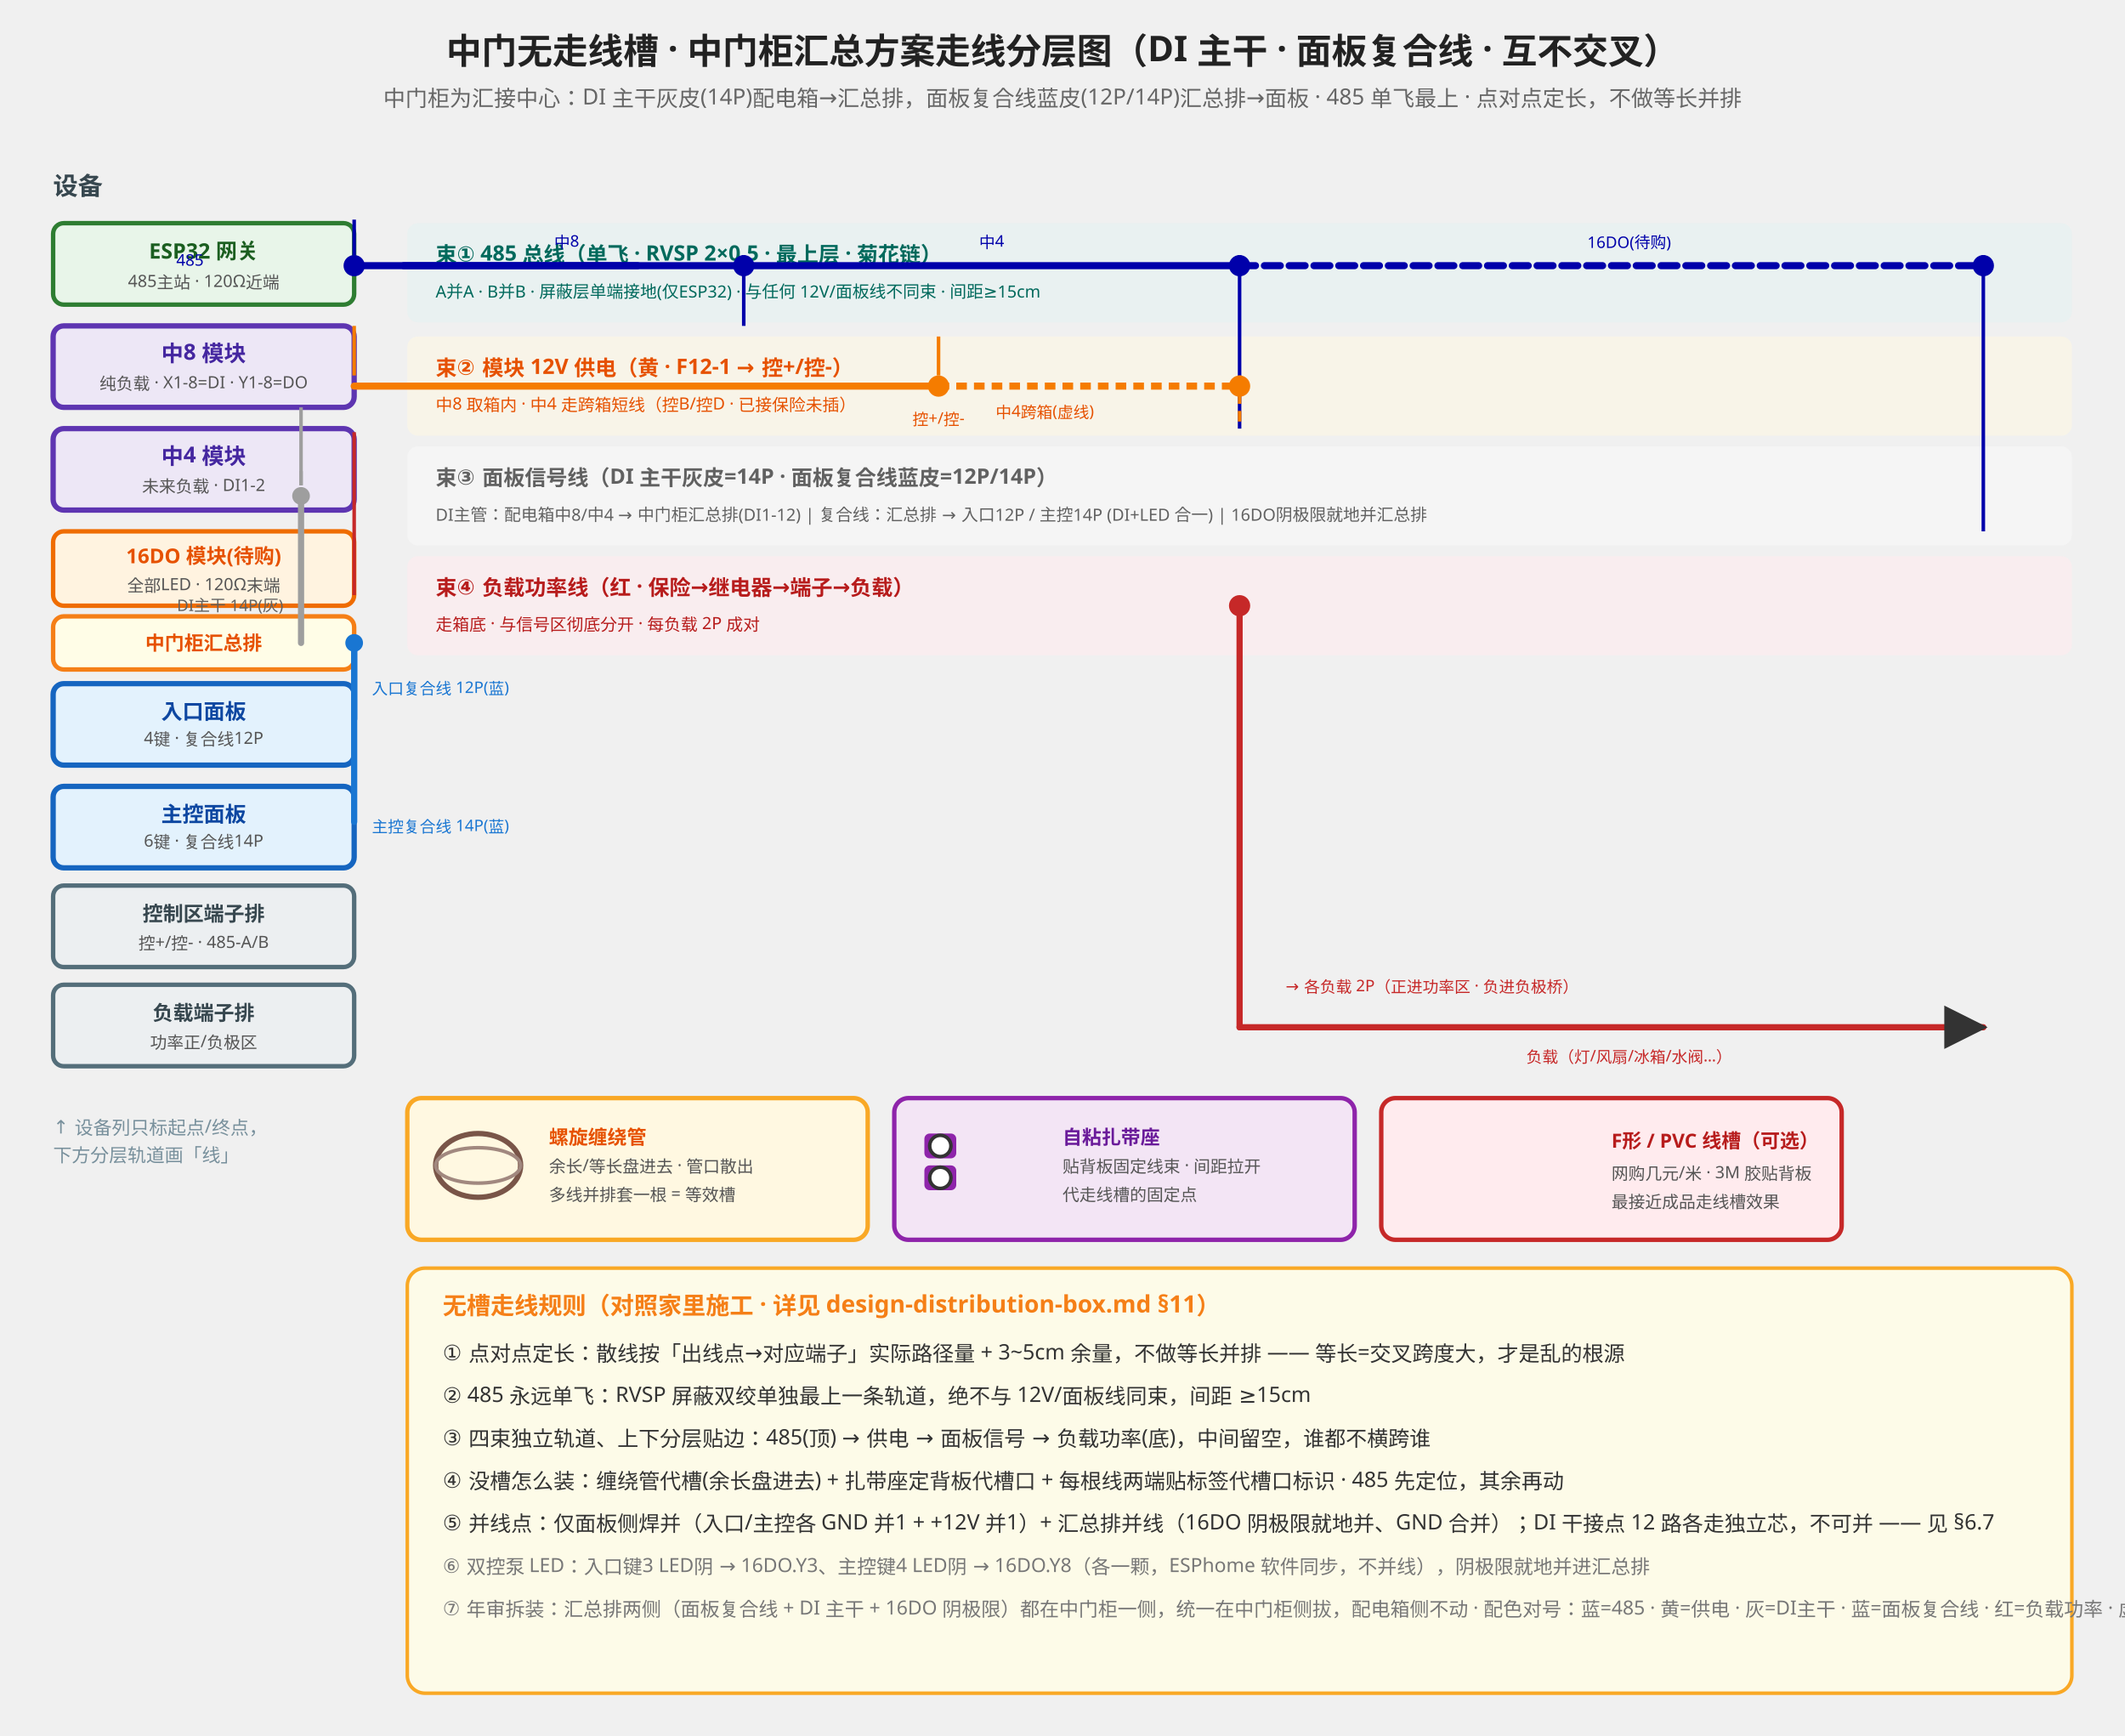
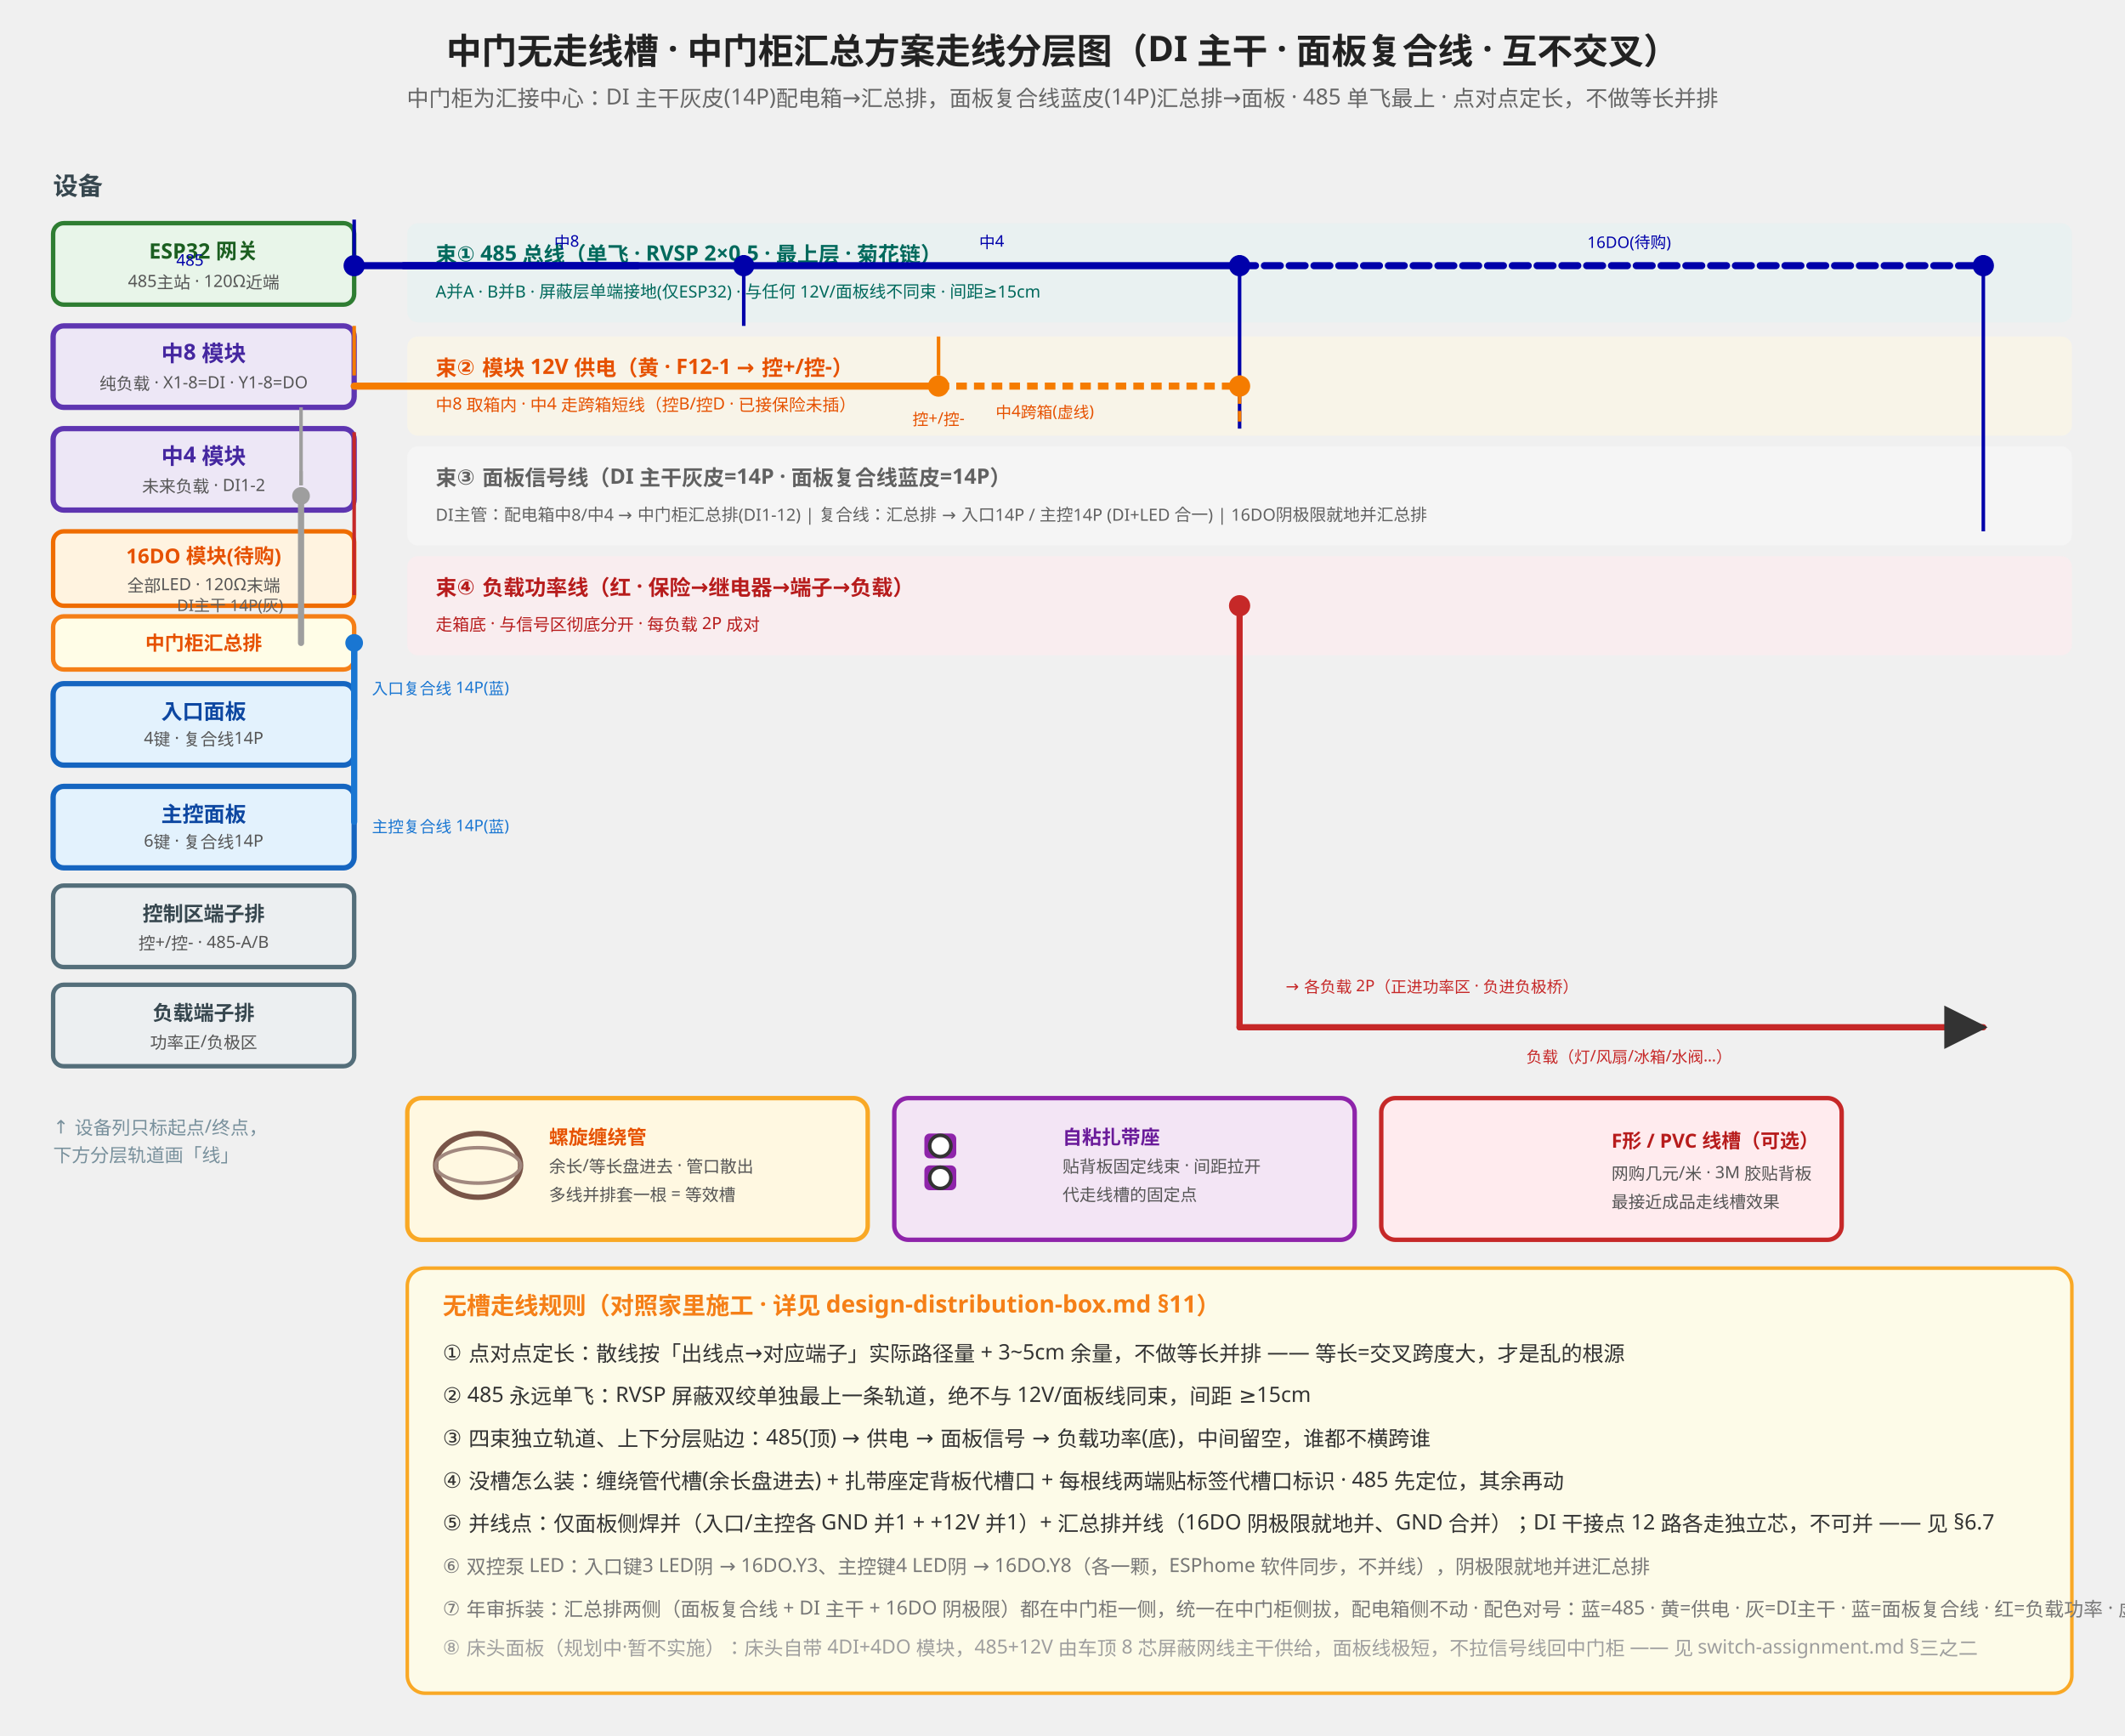
<svg xmlns="http://www.w3.org/2000/svg" viewBox="0 0 1200 980" width="1200" height="980" font-family="sans-serif">
  <defs>
    <marker id="arrow" viewBox="0 0 10 10" refX="9" refY="5" markerWidth="7" markerHeight="7" orient="auto-start-reverse">
      <path d="M0,0 L10,5 L0,10 z" fill="#333" />
    </marker>
  </defs>
  <text x="600" y="36" text-anchor="middle" font-size="20" font-weight="bold" fill="#222">中门无走线槽 · 中门柜汇总方案走线分层图（DI 主干 · 面板复合线 · 互不交叉）</text>
-   <text x="600" y="60" text-anchor="middle" font-size="12.5" fill="#666">中门柜为汇接中心：DI 主干灰皮(14P)配电箱→汇总排，面板复合线蓝皮(12P/14P)汇总排→面板 · 485 单飞最上 · 点对点定长，不做等长并排</text>
+   <text x="600" y="60" text-anchor="middle" font-size="12.5" fill="#666">中门柜为汇接中心：DI 主干灰皮(14P)配电箱→汇总排，面板复合线蓝皮(14P)汇总排→面板 · 485 单飞最上 · 点对点定长，不做等长并排</text>
  <text x="30" y="110" font-size="14" font-weight="bold" fill="#37474f">设备</text>
  <rect x="30" y="126" width="170" height="46" rx="6" fill="#e8f5e9" stroke="#2e7d32" stroke-width="2.5" />
  <text x="115" y="146" text-anchor="middle" font-size="12" font-weight="bold" fill="#1b5e20">ESP32 网关</text>
  <text x="115" y="162" text-anchor="middle" font-size="9.5" fill="#555">485主站 · 120Ω近端</text>
  <rect x="30" y="184" width="170" height="46" rx="6" fill="#ede7f6" stroke="#5e35b1" stroke-width="3" />
  <text x="115" y="204" text-anchor="middle" font-size="12.5" font-weight="bold" fill="#4527a0">中8 模块</text>
  <text x="115" y="220" text-anchor="middle" font-size="9.5" fill="#555">纯负载 · X1-8=DI · Y1-8=DO</text>
  <rect x="30" y="242" width="170" height="46" rx="6" fill="#ede7f6" stroke="#5e35b1" stroke-width="3" />
  <text x="115" y="262" text-anchor="middle" font-size="12.5" font-weight="bold" fill="#4527a0">中4 模块</text>
  <text x="115" y="278" text-anchor="middle" font-size="9.5" fill="#555">未来负载 · DI1-2</text>
  <rect x="30" y="300" width="170" height="42" rx="6" fill="#fff3e0" stroke="#ef6c00" stroke-width="2.5" />
  <text x="115" y="318" text-anchor="middle" font-size="11.5" font-weight="bold" fill="#e65100">16DO 模块(待购)</text>
  <text x="115" y="334" text-anchor="middle" font-size="9.5" fill="#555">全部LED · 120Ω末端</text>
  <rect x="30" y="348" width="170" height="30" rx="6" fill="#fffde7" stroke="#f57f17" stroke-width="2.5" />
  <text x="115" y="367" text-anchor="middle" font-size="11" font-weight="bold" fill="#e65100">中门柜汇总排</text>
  <rect x="30" y="386" width="170" height="46" rx="6" fill="#e3f2fd" stroke="#1565c0" stroke-width="3" />
  <text x="115" y="406" text-anchor="middle" font-size="12" font-weight="bold" fill="#0d47a1">入口面板</text>
-   <text x="115" y="420" text-anchor="middle" font-size="9.5" fill="#555">4键 · 复合线12P</text>
+   <text x="115" y="420" text-anchor="middle" font-size="9.5" fill="#555">4键 · 复合线14P</text>
  <rect x="30" y="444" width="170" height="46" rx="6" fill="#e3f2fd" stroke="#1565c0" stroke-width="3" />
  <text x="115" y="464" text-anchor="middle" font-size="12" font-weight="bold" fill="#0d47a1">主控面板</text>
  <text x="115" y="478" text-anchor="middle" font-size="9.5" fill="#555">6键 · 复合线14P</text>
  <rect x="30" y="500" width="170" height="46" rx="6" fill="#eceff1" stroke="#546e7a" stroke-width="2.5" />
  <text x="115" y="520" text-anchor="middle" font-size="11.5" font-weight="bold" fill="#37474f">控制区端子排</text>
  <text x="115" y="536" text-anchor="middle" font-size="9.5" fill="#555">控+/控- · 485-A/B</text>
  <rect x="30" y="556" width="170" height="46" rx="6" fill="#eceff1" stroke="#546e7a" stroke-width="2.5" />
  <text x="115" y="576" text-anchor="middle" font-size="11.5" font-weight="bold" fill="#37474f">负载端子排</text>
  <text x="115" y="592" text-anchor="middle" font-size="9.5" fill="#555">功率正/负极区</text>
  <text x="30" y="640" font-size="10.5" fill="#78909c">↑ 设备列只标起点/终点，</text>
  <text x="30" y="656" font-size="10.5" fill="#78909c">   下方分层轨道画「线」</text>
  <rect x="230" y="126" width="940" height="56" rx="6" fill="#e0f2f1" opacity="0.45" />
  <text x="246" y="148" font-size="12" font-weight="bold" fill="#00695c">束① 485 总线（单飞 · RVSP 2×0.5 · 最上层 · 菊花链）</text>
  <text x="246" y="168" font-size="9.5" fill="#00695c">A并A · B并B · 屏蔽层单端接地(仅ESP32) · 与任何 12V/面板线不同束 · 间距≥15cm</text>
  <rect x="230" y="190" width="940" height="56" rx="6" fill="#fff8e1" opacity="0.55" />
  <text x="246" y="212" font-size="12" font-weight="bold" fill="#e65100">束② 模块 12V 供电（黄 · F12-1 → 控+/控-）</text>
  <text x="246" y="232" font-size="9.5" fill="#e65100">中8 取箱内 · 中4 走跨箱短线（控B/控D · 已接保险未插）</text>
  <rect x="230" y="252" width="940" height="56" rx="6" fill="#f5f5f5" opacity="0.9" />
-   <text x="246" y="274" font-size="12" font-weight="bold" fill="#616161">束③ 面板信号线（DI 主干灰皮=14P · 面板复合线蓝皮=12P/14P）</text>
-   <text x="246" y="294" font-size="9.5" fill="#616161">DI主管：配电箱中8/中4 → 中门柜汇总排(DI1-12) | 复合线：汇总排 → 入口12P / 主控14P (DI+LED 合一) | 16DO阴极限就地并汇总排</text>
+   <text x="246" y="274" font-size="12" font-weight="bold" fill="#616161">束③ 面板信号线（DI 主干灰皮=14P · 面板复合线蓝皮=14P）</text>
+   <text x="246" y="294" font-size="9.5" fill="#616161">DI主管：配电箱中8/中4 → 中门柜汇总排(DI1-12) | 复合线：汇总排 → 入口14P / 主控14P (DI+LED 合一) | 16DO阴极限就地并汇总排</text>
  <rect x="230" y="314" width="940" height="56" rx="6" fill="#ffebee" opacity="0.6" />
  <text x="246" y="336" font-size="12" font-weight="bold" fill="#b71c1c">束④ 负载功率线（红 · 保险→继电器→端子→负载）</text>
  <text x="246" y="356" font-size="9.5" fill="#b71c1c">走箱底 · 与信号区彻底分开 · 每负载 2P 成对</text>
  <g stroke-linecap="round" fill="none">
    <line x1="228" y1="150" x2="360" y2="150" stroke="#00a" stroke-width="4" />
    <line x1="360" y1="150" x2="360" y2="150" stroke="#00a" stroke-width="0" />
    <line x1="200" y1="150" x2="700" y2="150" stroke="#00a" stroke-width="4" />
    <circle cx="200" cy="150" r="6" fill="#00a" />
    <circle cx="420" cy="150" r="6" fill="#00a" />
    <circle cx="700" cy="150" r="6" fill="#00a" />
    <line x1="700" y1="150" x2="1120" y2="150" stroke="#00a" stroke-width="4" stroke-dasharray="9,5" />
    <circle cx="1120" cy="150" r="6" fill="#00a" />
  </g>
  <g stroke="#00a" stroke-width="2" fill="none">
    <line x1="200" y1="144" x2="200" y2="124" />
    <line x1="420" y1="144" x2="420" y2="184" />
    <line x1="700" y1="144" x2="700" y2="242" />
    <line x1="1120" y1="144" x2="1120" y2="300" />
  </g>
  <text x="115" y="150" text-anchor="end" font-size="9" fill="#00a">485</text>
  <text x="320" y="140" text-anchor="middle" font-size="9" fill="#00a">中8</text>
  <text x="560" y="140" text-anchor="middle" font-size="9" fill="#00a">中4</text>
  <text x="920" y="140" text-anchor="middle" font-size="9" fill="#00a">16DO(待购)</text>
  <g stroke-linecap="round" fill="none">
    <line x1="200" y1="218" x2="530" y2="218" stroke="#f57c00" stroke-width="4" />
    <line x1="530" y1="218" x2="530" y2="218" stroke="#f57c00" stroke-width="0" />
  </g>
  <g stroke="#f57c00" stroke-width="2" fill="none">
    <line x1="200" y1="212" x2="200" y2="184" />
    <line x1="530" y1="212" x2="530" y2="190" />
  </g>
  <circle cx="530" cy="218" r="6" fill="#f57c00" />
  <line x1="530" y1="218" x2="700" y2="218" stroke="#f57c00" stroke-width="4" stroke-dasharray="6,4" />
  <line x1="700" y1="212" x2="700" y2="242" stroke="#f57c00" stroke-width="2" stroke-dasharray="6,4" />
  <circle cx="700" cy="218" r="6" fill="#f57c00" />
  <text x="530" y="240" text-anchor="middle" font-size="9" fill="#e65100">控+/控-</text>
  <text x="590" y="236" text-anchor="middle" font-size="9" fill="#e65100">中4跨箱(虚线)</text>
  <g stroke-linecap="round" fill="none">
    <line x1="170" y1="280" x2="170" y2="363" stroke="#9e9e9e" stroke-width="3.5" />
  </g>
  <g stroke="#9e9e9e" stroke-width="2" fill="none">
    <line x1="170" y1="274" x2="170" y2="230" />
    <line x1="170" y1="274" x2="170" y2="266" />
  </g>
  <circle cx="170" cy="280" r="5" fill="#9e9e9e" />
  <g stroke-linecap="round" fill="none">
    <line x1="200" y1="363" x2="200" y2="406" stroke="#1976d2" stroke-width="3.5" />
    <line x1="200" y1="363" x2="200" y2="464" stroke="#1976d2" stroke-width="3.5" />
  </g>
  <circle cx="200" cy="363" r="5" fill="#1976d2" />
  <text x="160" y="345" text-anchor="end" font-size="9" fill="#616161">DI主干 14P(灰)</text>
-   <text x="210" y="392" font-size="9" fill="#1976d2">入口复合线 12P(蓝)</text>
+   <text x="210" y="392" font-size="9" fill="#1976d2">入口复合线 14P(蓝)</text>
  <text x="210" y="470" font-size="9" fill="#1976d2">主控复合线 14P(蓝)</text>
  <g stroke-linecap="round" fill="none">
    <line x1="700" y1="342" x2="700" y2="580" stroke="#c62828" stroke-width="3.5" />
    <line x1="700" y1="580" x2="1120" y2="580" stroke="#c62828" stroke-width="3.5" marker-end="url(#arrow)" />
  </g>
  <g stroke="#c62828" stroke-width="2" fill="none">
    <line x1="200" y1="336" x2="200" y2="244" />
  </g>
  <circle cx="700" cy="342" r="6" fill="#c62828" />
  <text x="726" y="560" font-size="9" fill="#c62828">→ 各负载 2P（正进功率区 · 负进负极桥）</text>
  <text x="920" y="600" font-size="9" fill="#c62828" text-anchor="middle">负载（灯/风扇/冰箱/水阀…）</text>
  <rect x="230" y="620" width="260" height="80" rx="8" fill="#fff8e1" stroke="#f9a825" stroke-width="2.5" />
  <ellipse cx="270" cy="658" rx="24" ry="18" fill="none" stroke="#795548" stroke-width="3" />
  <ellipse cx="270" cy="658" rx="24" ry="10" fill="none" stroke="#a1887f" stroke-width="2" />
  <text x="310" y="646" font-size="11" font-weight="bold" fill="#e65100">螺旋缠绕管</text>
  <text x="310" y="662" font-size="9.5" fill="#555">余长/等长盘进去 · 管口散出</text>
  <text x="310" y="678" font-size="9.5" fill="#555">多线并排套一根 = 等效槽</text>
  <rect x="505" y="620" width="260" height="80" rx="8" fill="#f3e5f5" stroke="#8e24aa" stroke-width="2.5" />
  <rect x="522" y="640" width="18" height="14" rx="3" fill="#8e24aa" />
  <rect x="522" y="658" width="18" height="14" rx="3" fill="#8e24aa" />
  <circle cx="531" cy="647" r="6" fill="#fff" stroke="#333" stroke-width="2" />
  <circle cx="531" cy="665" r="6" fill="#fff" stroke="#333" stroke-width="2" />
  <text x="600" y="646" font-size="11" font-weight="bold" fill="#6a1b9a">自粘扎带座</text>
  <text x="600" y="662" font-size="9.5" fill="#555">贴背板固定线束 · 间距拉开</text>
  <text x="600" y="678" font-size="9.5" fill="#555">代走线槽的固定点</text>
  <rect x="780" y="620" width="260" height="80" rx="8" fill="#ffebee" stroke="#c62828" stroke-width="2.5" />
  <text x="910" y="648" font-size="11" font-weight="bold" fill="#b71c1c">F形 / PVC 线槽（可选）</text>
  <text x="910" y="666" font-size="9.5" fill="#555">网购几元/米 · 3M 胶贴背板</text>
  <text x="910" y="682" font-size="9.5" fill="#555">最接近成品走线槽效果</text>
  <rect x="230" y="716" width="940" height="240" rx="10" fill="#fffde7" fill-opacity="0.88" stroke="#f9a825" stroke-width="2" />
  <text x="250" y="742" font-size="13.5" font-weight="bold" fill="#f57f17">无槽走线规则（对照家里施工 · 详见 design-distribution-box.md §11）</text>
  <text x="250" y="768" font-size="12" fill="#333">① 点对点定长：散线按「出线点→对应端子」实际路径量 + 3~5cm 余量，不做等长并排 —— 等长=交叉跨度大，才是乱的根源</text>
  <text x="250" y="792" font-size="12" fill="#333">② 485 永远单飞：RVSP 屏蔽双绞单独最上一条轨道，绝不与 12V/面板线同束，间距 ≥15cm</text>
  <text x="250" y="816" font-size="12" fill="#333">③ 四束独立轨道、上下分层贴边：485(顶) → 供电 → 面板信号 → 负载功率(底)，中间留空，谁都不横跨谁</text>
  <text x="250" y="840" font-size="12" fill="#333">④ 没槽怎么装：缠绕管代槽(余长盘进去) + 扎带座定背板代槽口 + 每根线两端贴标签代槽口标识 · 485 先定位，其余再动</text>
  <text x="250" y="864" font-size="12" fill="#333">⑤ 并线点：仅面板侧焊并（入口/主控各 GND 并1 + +12V 并1）+ 汇总排并线（16DO 阴极限就地并、GND 合并）；DI 干接点 12 路各走独立芯，不可并 —— 见 §6.7</text>
  <text x="250" y="888" font-size="11" fill="#777">⑥ 双控泵 LED：入口键3 LED阴 → 16DO.Y3、主控键4 LED阴 → 16DO.Y8（各一颗，ESPhome 软件同步，不并线），阴极限就地并进汇总排</text>
  <text x="250" y="912" font-size="11" fill="#777">⑦ 年审拆装：汇总排两侧（面板复合线 + DI 主干 + 16DO 阴极限）都在中门柜一侧，统一在中门柜侧拔，配电箱侧不动 · 配色对号：蓝=485 · 黄=供电 · 灰=DI主干 · 蓝=面板复合线 · 红=负载功率 · 虚线=后期/跨箱/未通电</text>
+   <text x="250" y="934" font-size="11" fill="#9e9e9e">⑧ 床头面板（规划中·暂不实施）：床头自带 4DI+4DO 模块，485+12V 由车顶 8 芯屏蔽网线主干供给，面板线极短，不拉信号线回中门柜 —— 见 switch-assignment.md §三之二</text>
</svg>
